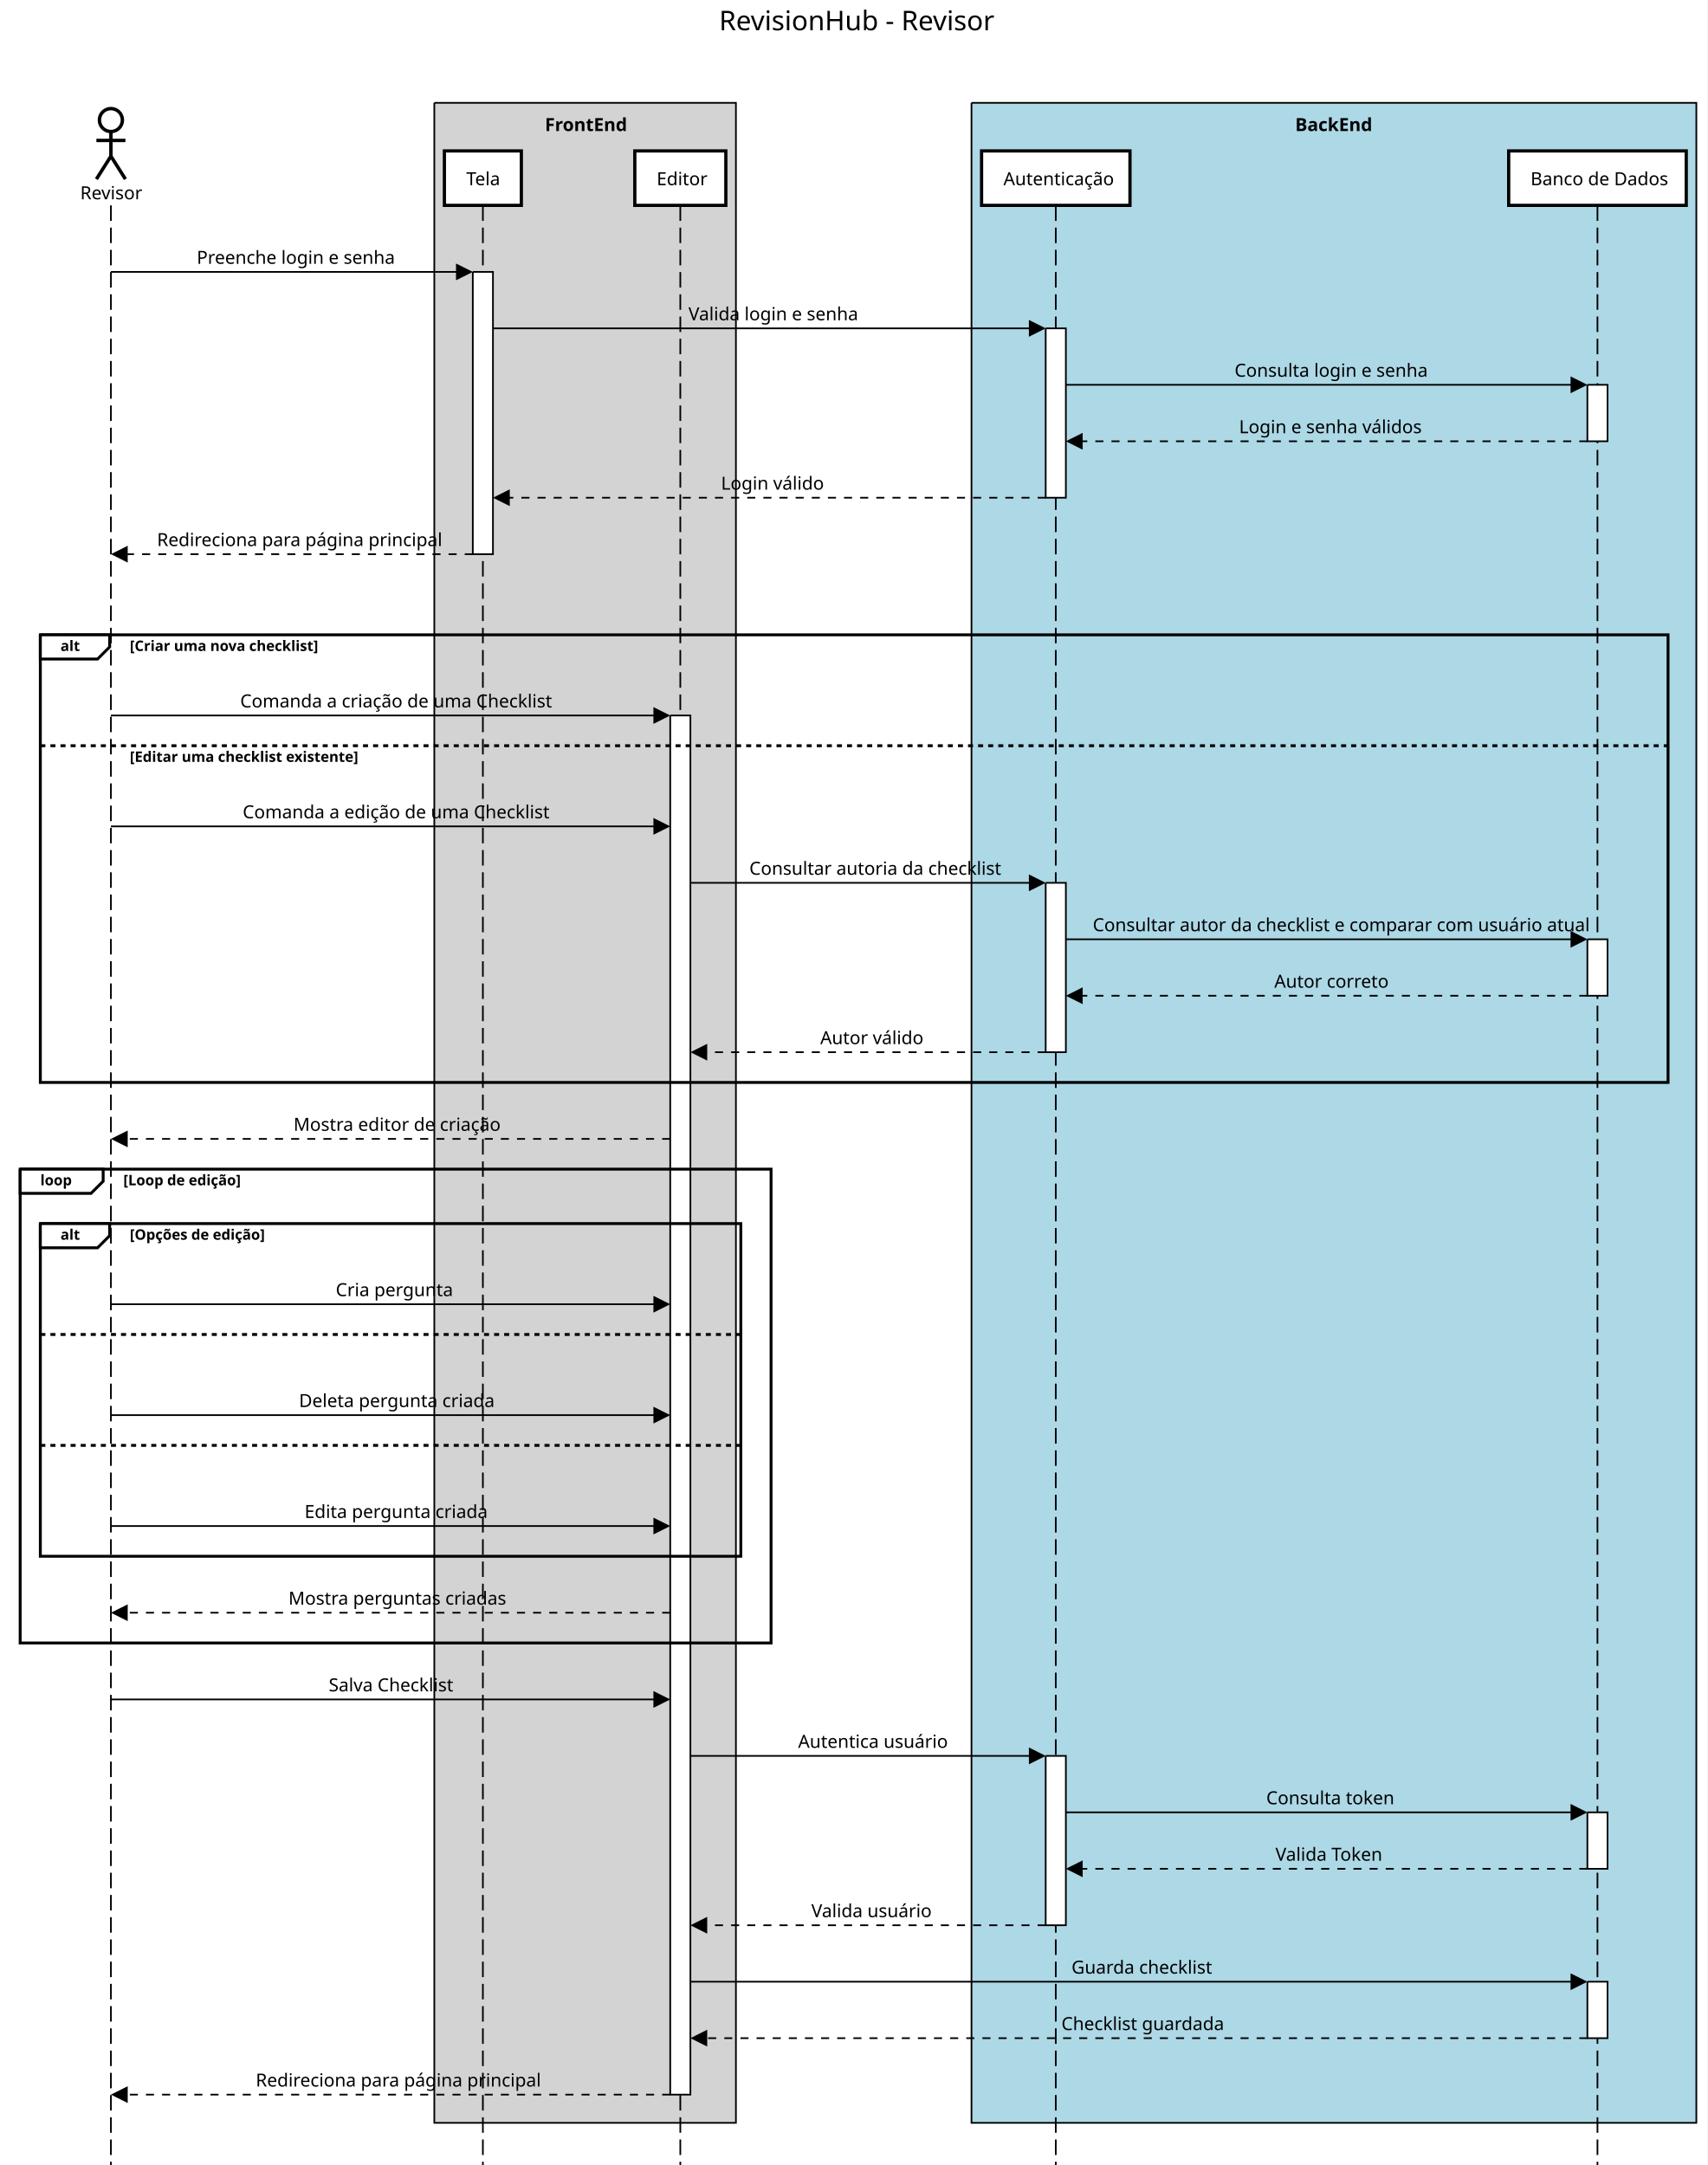
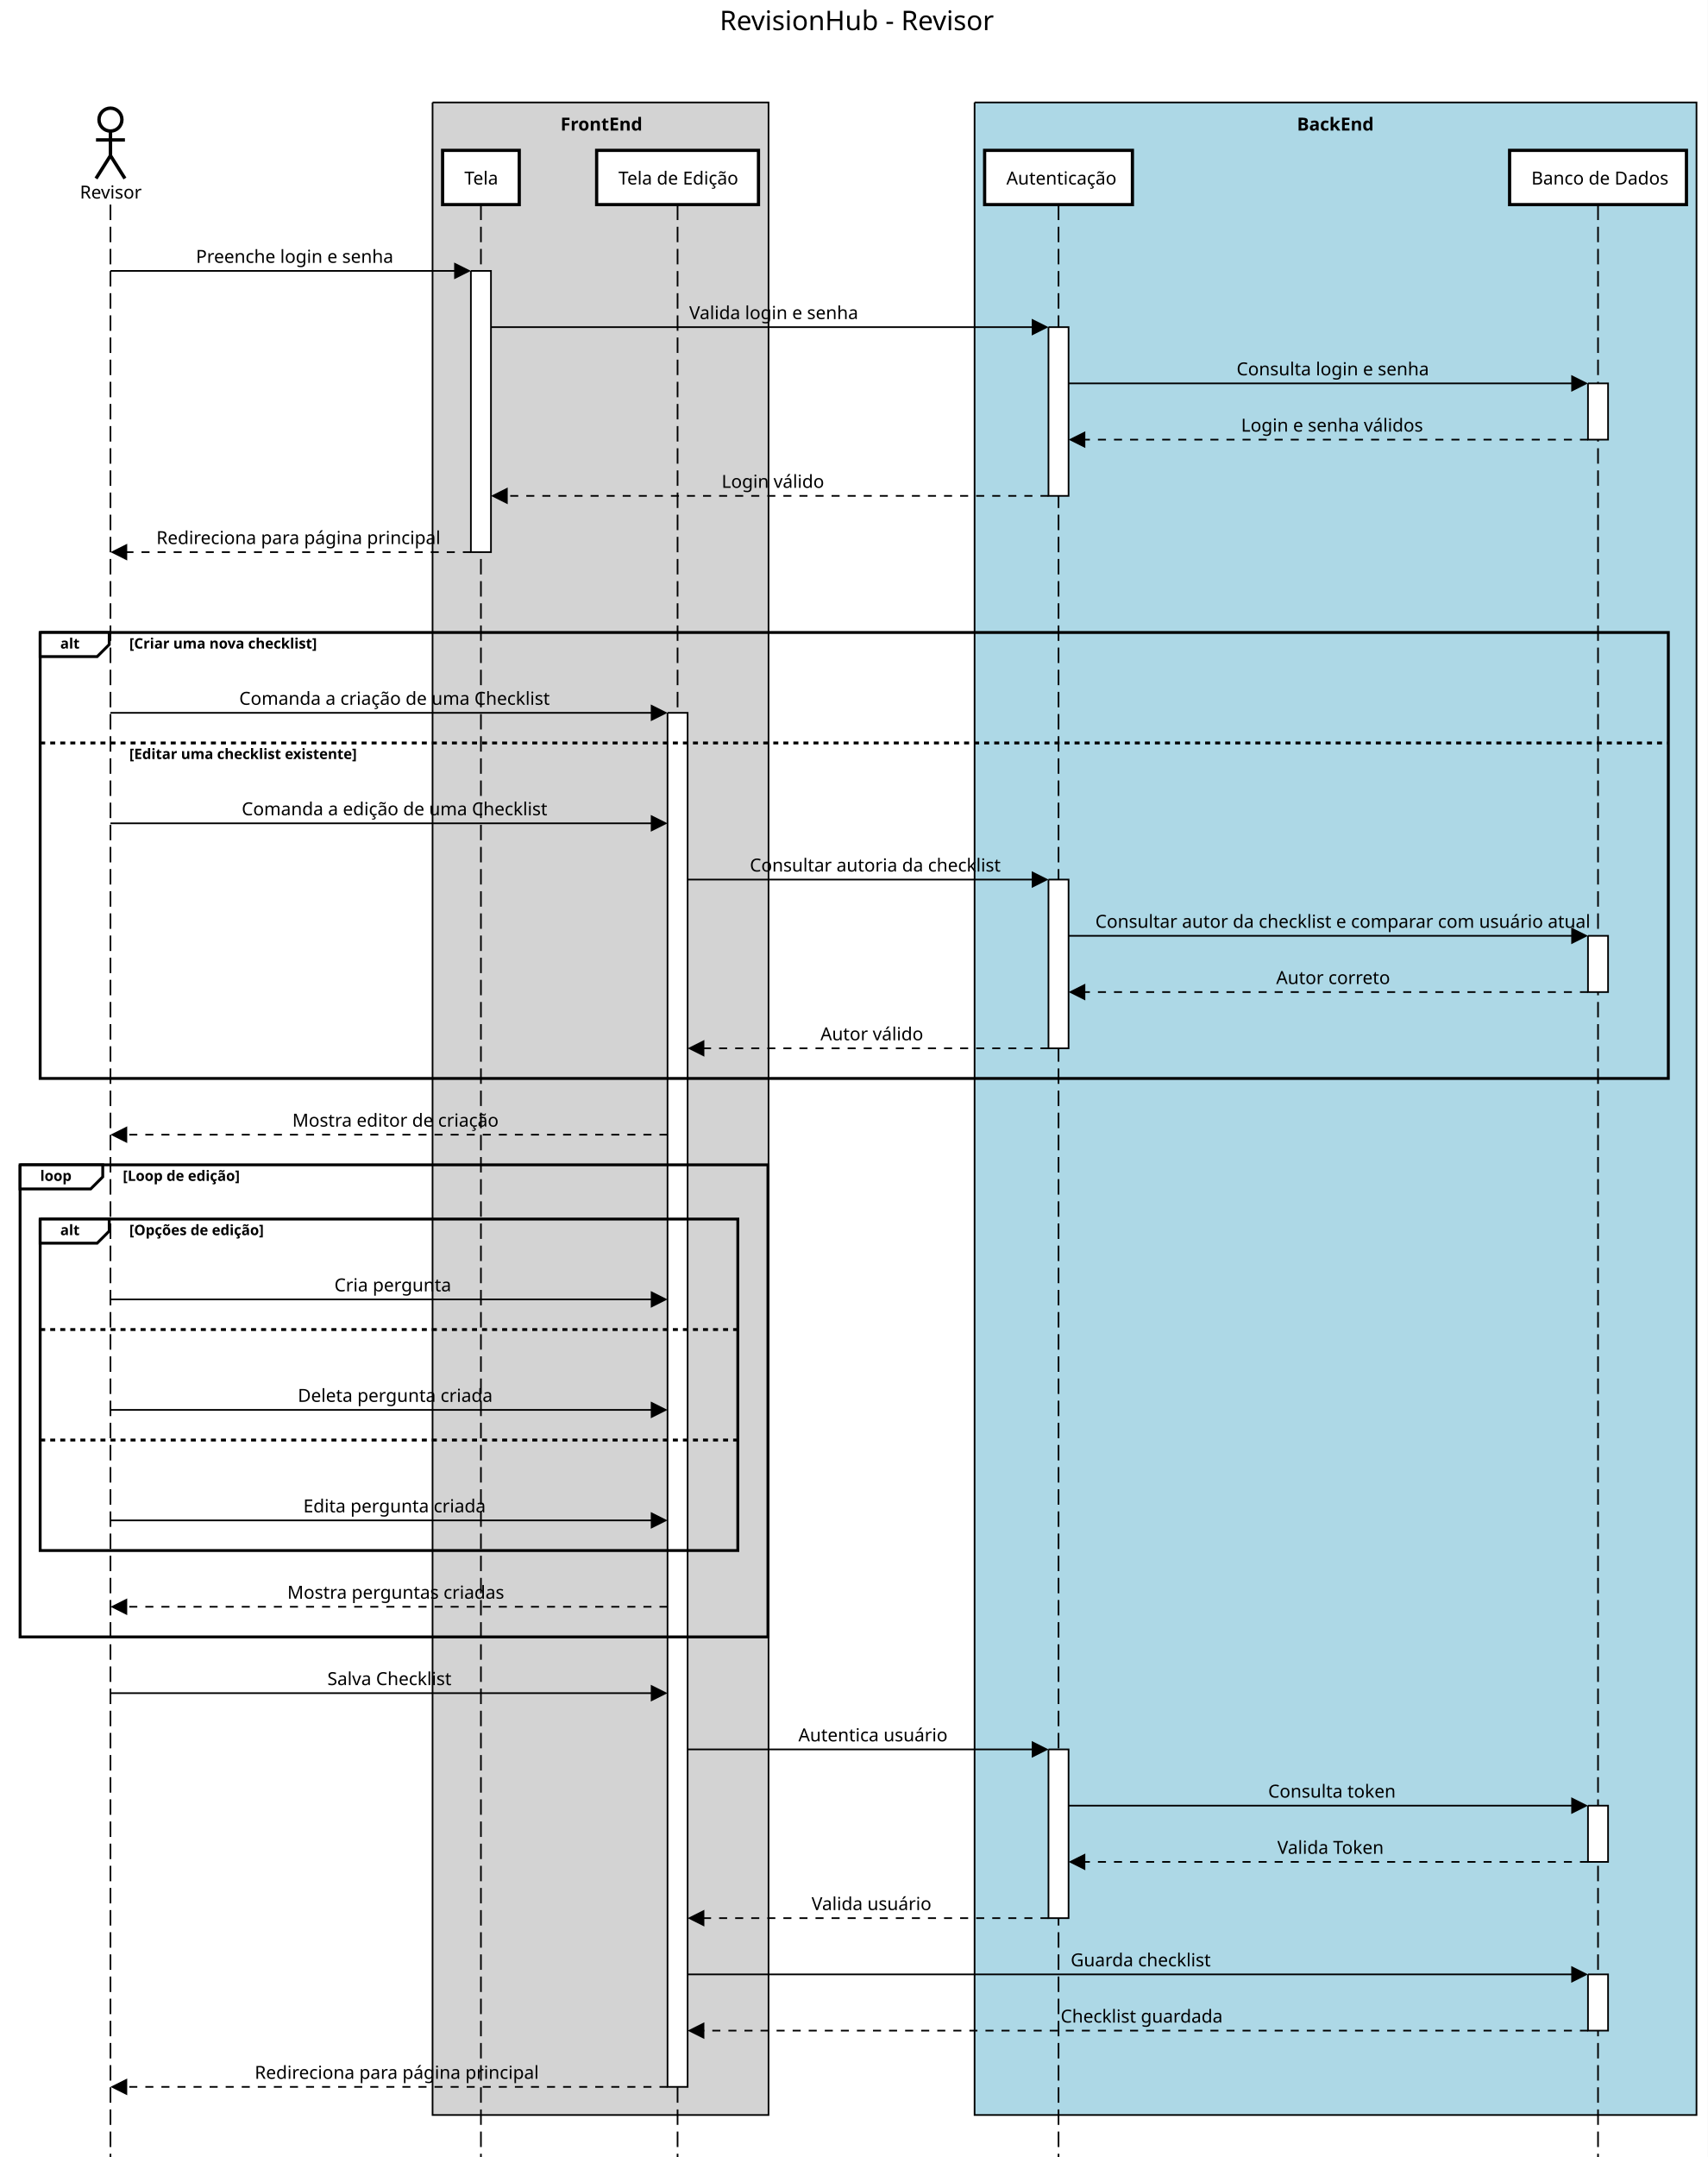
- <svg xmlns="http://www.w3.org/2000/svg" version="1.1" width="1383" height="1754">
+ <svg xmlns="http://www.w3.org/2000/svg" version="1.1" width="1389" height="1754">
  <defs />
  <g>
    <g />
    <g />
    <g />
    <g />
    <g />
    <g />
    <g />
    <g />
    <g />
    <g />
    <g />
    <g />
    <g />
    <g />
    <g />
    <g />
    <g />
    <g />
    <g />
    <g />
    <g />
    <g />
    <g />
    <g />
    <g />
    <g />
    <g />
    <g>
-       <rect fill="white" stroke="none" x="0" y="0" width="1383" height="1754" />
-     </g>
-     <g>
-       <text fill="black" stroke="none" font-family="sans-serif" font-size="16.5pt" font-style="normal" font-weight="normal" text-decoration="normal" x="582.505" y="24.503" text-anchor="start" dominant-baseline="alphabetic" xml:space="preserve">RevisionHub - Revisor</text>
-     </g>
-     <g>
-       <g>
-         <path fill="lightgrey" stroke="black" paint-order="fill stroke markers" d=" M 351.815 83.31 L 596.126 83.31 L 596.126 1719.852 L 351.815 1719.852 L 351.815 83.31" stroke-miterlimit="10" stroke-width="1.361" stroke-dasharray="" />
-       </g>
-       <g>
-         <text fill="black" stroke="none" font-family="sans-serif" font-size="11pt" font-style="normal" font-weight="bold" text-decoration="normal" x="441.401" y="106.179" text-anchor="start" dominant-baseline="alphabetic" xml:space="preserve">FrontEnd</text>
-       </g>
-       <g>
-         <path fill="lightblue" stroke="black" paint-order="fill stroke markers" d=" M 786.952 83.31 L 1374.106 83.31 L 1374.106 1719.852 L 786.952 1719.852 L 786.952 83.31" stroke-miterlimit="10" stroke-width="1.361" stroke-dasharray="" />
-       </g>
-       <g>
-         <text fill="black" stroke="none" font-family="sans-serif" font-size="11pt" font-style="normal" font-weight="bold" text-decoration="normal" x="1049.162" y="106.179" text-anchor="start" dominant-baseline="alphabetic" xml:space="preserve">BackEnd</text>
+       <rect fill="white" stroke="none" x="0" y="0" width="1389" height="1754" />
+     </g>
+     <g>
+       <text fill="black" stroke="none" font-family="sans-serif" font-size="16.5pt" font-style="normal" font-weight="normal" text-decoration="normal" x="585.357" y="24.503" text-anchor="start" dominant-baseline="alphabetic" xml:space="preserve">RevisionHub - Revisor</text>
+     </g>
+     <g>
+       <g>
+         <path fill="lightgrey" stroke="black" paint-order="fill stroke markers" d=" M 351.815 83.31 L 625.063 83.31 L 625.063 1719.852 L 351.815 1719.852 L 351.815 83.31" stroke-miterlimit="10" stroke-width="1.361" stroke-dasharray="" />
+       </g>
+       <g>
+         <text fill="black" stroke="none" font-family="sans-serif" font-size="11pt" font-style="normal" font-weight="bold" text-decoration="normal" x="455.869" y="106.179" text-anchor="start" dominant-baseline="alphabetic" xml:space="preserve">FrontEnd</text>
+       </g>
+       <g>
+         <path fill="lightblue" stroke="black" paint-order="fill stroke markers" d=" M 792.657 83.31 L 1379.811 83.31 L 1379.811 1719.852 L 792.657 1719.852 L 792.657 83.31" stroke-miterlimit="10" stroke-width="1.361" stroke-dasharray="" />
+       </g>
+       <g>
+         <text fill="black" stroke="none" font-family="sans-serif" font-size="11pt" font-style="normal" font-weight="bold" text-decoration="normal" x="1054.867" y="106.179" text-anchor="start" dominant-baseline="alphabetic" xml:space="preserve">BackEnd</text>
      </g>
    </g>
    <g>
      <path fill="none" stroke="black" paint-order="fill stroke markers" d=" M 89.844 166.374 L 89.844 1754.156" stroke-miterlimit="10" stroke-width="1.361" stroke-dasharray="12.566,5.445" />
      <path fill="none" stroke="black" paint-order="fill stroke markers" d=" M 391.153 166.374 L 391.153 1754.156" stroke-miterlimit="10" stroke-width="1.361" stroke-dasharray="12.566,5.445" />
      <path fill="none" stroke="black" paint-order="fill stroke markers" d=" M 551.086 166.374 L 551.086 1754.156" stroke-miterlimit="10" stroke-width="1.361" stroke-dasharray="12.566,5.445" />
-       <path fill="none" stroke="black" paint-order="fill stroke markers" d=" M 855.223 166.374 L 855.223 1754.156" stroke-miterlimit="10" stroke-width="1.361" stroke-dasharray="12.566,5.445" />
-       <path fill="none" stroke="black" paint-order="fill stroke markers" d=" M 1294.016 166.374 L 1294.016 1754.156" stroke-miterlimit="10" stroke-width="1.361" stroke-dasharray="12.566,5.445" />
+       <path fill="none" stroke="black" paint-order="fill stroke markers" d=" M 860.928 166.374 L 860.928 1754.156" stroke-miterlimit="10" stroke-width="1.361" stroke-dasharray="12.566,5.445" />
+       <path fill="none" stroke="black" paint-order="fill stroke markers" d=" M 1299.722 166.374 L 1299.722 1754.156" stroke-miterlimit="10" stroke-width="1.361" stroke-dasharray="12.566,5.445" />
    </g>
    <g>
      <g>
        <path fill="white" stroke="black" paint-order="fill stroke markers" d=" M 99.155 97.276 A 9.311 9.311 0 1 1 99.155 97.267 M 89.844 106.587 L 89.844 126.516 M 78.082 113.775 L 101.605 113.775 M 89.844 126.516 L 78.082 145.138 M 89.844 126.516 L 101.605 145.138" stroke-miterlimit="10" stroke-width="2.777" stroke-dasharray="" />
      </g>
      <g>
        <g />
        <text fill="black" stroke="none" font-family="sans-serif" font-size="11pt" font-style="normal" font-weight="normal" text-decoration="normal" x="64.998" y="161.473" text-anchor="start" dominant-baseline="alphabetic" xml:space="preserve">Revisor</text>
      </g>
      <path fill="none" stroke="none" />
      <g>
        <path fill="white" stroke="black" paint-order="fill stroke markers" d=" M 359.983 122.269 L 422.323 122.269 L 422.323 166.374 L 359.983 166.374 L 359.983 122.269 Z" stroke-miterlimit="10" stroke-width="2.614" stroke-dasharray="" />
      </g>
      <g>
        <g />
        <text fill="black" stroke="none" font-family="sans-serif" font-size="11pt" font-style="normal" font-weight="normal" text-decoration="normal" x="377.706" y="150.039" text-anchor="start" dominant-baseline="alphabetic" xml:space="preserve">Tela</text>
      </g>
      <path fill="none" stroke="none" />
      <g>
-         <path fill="white" stroke="black" paint-order="fill stroke markers" d=" M 514.215 122.269 L 587.958 122.269 L 587.958 166.374 L 514.215 166.374 L 514.215 122.269 Z" stroke-miterlimit="10" stroke-width="2.614" stroke-dasharray="" />
-       </g>
-       <g>
-         <g />
-         <text fill="black" stroke="none" font-family="sans-serif" font-size="11pt" font-style="normal" font-weight="normal" text-decoration="normal" x="531.938" y="150.039" text-anchor="start" dominant-baseline="alphabetic" xml:space="preserve">Editor</text>
+         <path fill="white" stroke="black" paint-order="fill stroke markers" d=" M 485.278 122.269 L 616.895 122.269 L 616.895 166.374 L 485.278 166.374 L 485.278 122.269 Z" stroke-miterlimit="10" stroke-width="2.614" stroke-dasharray="" />
+       </g>
+       <g>
+         <g />
+         <text fill="black" stroke="none" font-family="sans-serif" font-size="11pt" font-style="normal" font-weight="normal" text-decoration="normal" x="503.001" y="150.039" text-anchor="start" dominant-baseline="alphabetic" xml:space="preserve">Tela de Edição</text>
      </g>
      <path fill="none" stroke="none" />
      <g>
-         <path fill="white" stroke="black" paint-order="fill stroke markers" d=" M 795.119 122.269 L 915.327 122.269 L 915.327 166.374 L 795.119 166.374 L 795.119 122.269 Z" stroke-miterlimit="10" stroke-width="2.614" stroke-dasharray="" />
-       </g>
-       <g>
-         <g />
-         <text fill="black" stroke="none" font-family="sans-serif" font-size="11pt" font-style="normal" font-weight="normal" text-decoration="normal" x="812.843" y="150.039" text-anchor="start" dominant-baseline="alphabetic" xml:space="preserve">Autenticação</text>
+         <path fill="white" stroke="black" paint-order="fill stroke markers" d=" M 800.825 122.269 L 921.032 122.269 L 921.032 166.374 L 800.825 166.374 L 800.825 122.269 Z" stroke-miterlimit="10" stroke-width="2.614" stroke-dasharray="" />
+       </g>
+       <g>
+         <g />
+         <text fill="black" stroke="none" font-family="sans-serif" font-size="11pt" font-style="normal" font-weight="normal" text-decoration="normal" x="818.548" y="150.039" text-anchor="start" dominant-baseline="alphabetic" xml:space="preserve">Autenticação</text>
      </g>
      <path fill="none" stroke="none" />
      <g>
-         <path fill="white" stroke="black" paint-order="fill stroke markers" d=" M 1222.095 122.269 L 1365.938 122.269 L 1365.938 166.374 L 1222.095 166.374 L 1222.095 122.269 Z" stroke-miterlimit="10" stroke-width="2.614" stroke-dasharray="" />
-       </g>
-       <g>
-         <g />
-         <text fill="black" stroke="none" font-family="sans-serif" font-size="11pt" font-style="normal" font-weight="normal" text-decoration="normal" x="1239.818" y="150.039" text-anchor="start" dominant-baseline="alphabetic" xml:space="preserve">Banco de Dados</text>
+         <path fill="white" stroke="black" paint-order="fill stroke markers" d=" M 1227.8 122.269 L 1371.644 122.269 L 1371.644 166.374 L 1227.8 166.374 L 1227.8 122.269 Z" stroke-miterlimit="10" stroke-width="2.614" stroke-dasharray="" />
+       </g>
+       <g>
+         <g />
+         <text fill="black" stroke="none" font-family="sans-serif" font-size="11pt" font-style="normal" font-weight="normal" text-decoration="normal" x="1245.523" y="150.039" text-anchor="start" dominant-baseline="alphabetic" xml:space="preserve">Banco de Dados</text>
      </g>
    </g>
    <g>
      <path fill="white" stroke="black" paint-order="fill stroke markers" d=" M 382.985 220.28 L 399.32 220.28 L 399.32 448.973 L 382.985 448.973 L 382.985 220.28" stroke-miterlimit="10" stroke-width="1.361" stroke-dasharray="" />
-       <path fill="white" stroke="black" paint-order="fill stroke markers" d=" M 847.056 266.019 L 863.391 266.019 L 863.391 403.234 L 847.056 403.234 L 847.056 266.019" stroke-miterlimit="10" stroke-width="1.361" stroke-dasharray="" />
-       <path fill="white" stroke="black" paint-order="fill stroke markers" d=" M 1285.849 311.757 L 1302.184 311.757 L 1302.184 357.496 L 1285.849 357.496 L 1285.849 311.757" stroke-miterlimit="10" stroke-width="1.361" stroke-dasharray="" />
+       <path fill="white" stroke="black" paint-order="fill stroke markers" d=" M 852.761 266.019 L 869.096 266.019 L 869.096 403.234 L 852.761 403.234 L 852.761 266.019" stroke-miterlimit="10" stroke-width="1.361" stroke-dasharray="" />
+       <path fill="white" stroke="black" paint-order="fill stroke markers" d=" M 1291.554 311.757 L 1307.889 311.757 L 1307.889 357.496 L 1291.554 357.496 L 1291.554 311.757" stroke-miterlimit="10" stroke-width="1.361" stroke-dasharray="" />
      <path fill="white" stroke="black" paint-order="fill stroke markers" d=" M 542.919 579.655 L 559.254 579.655 L 559.254 1696.983 L 542.919 1696.983 L 542.919 579.655" stroke-miterlimit="10" stroke-width="1.361" stroke-dasharray="" />
-       <path fill="white" stroke="black" paint-order="fill stroke markers" d=" M 847.056 715.237 L 863.391 715.237 L 863.391 852.453 L 847.056 852.453 L 847.056 715.237" stroke-miterlimit="10" stroke-width="1.361" stroke-dasharray="" />
-       <path fill="white" stroke="black" paint-order="fill stroke markers" d=" M 1285.849 760.975 L 1302.184 760.975 L 1302.184 806.714 L 1285.849 806.714 L 1285.849 760.975" stroke-miterlimit="10" stroke-width="1.361" stroke-dasharray="" />
-       <path fill="white" stroke="black" paint-order="fill stroke markers" d=" M 847.056 1422.551 L 863.391 1422.551 L 863.391 1559.767 L 847.056 1559.767 L 847.056 1422.551" stroke-miterlimit="10" stroke-width="1.361" stroke-dasharray="" />
-       <path fill="white" stroke="black" paint-order="fill stroke markers" d=" M 1285.849 1468.29 L 1302.184 1468.29 L 1302.184 1514.028 L 1285.849 1514.028 L 1285.849 1468.29" stroke-miterlimit="10" stroke-width="1.361" stroke-dasharray="" />
-       <path fill="white" stroke="black" paint-order="fill stroke markers" d=" M 1285.849 1605.505 L 1302.184 1605.505 L 1302.184 1651.244 L 1285.849 1651.244 L 1285.849 1605.505" stroke-miterlimit="10" stroke-width="1.361" stroke-dasharray="" />
+       <path fill="white" stroke="black" paint-order="fill stroke markers" d=" M 852.761 715.237 L 869.096 715.237 L 869.096 852.453 L 852.761 852.453 L 852.761 715.237" stroke-miterlimit="10" stroke-width="1.361" stroke-dasharray="" />
+       <path fill="white" stroke="black" paint-order="fill stroke markers" d=" M 1291.554 760.975 L 1307.889 760.975 L 1307.889 806.714 L 1291.554 806.714 L 1291.554 760.975" stroke-miterlimit="10" stroke-width="1.361" stroke-dasharray="" />
+       <path fill="white" stroke="black" paint-order="fill stroke markers" d=" M 852.761 1422.551 L 869.096 1422.551 L 869.096 1559.767 L 852.761 1559.767 L 852.761 1422.551" stroke-miterlimit="10" stroke-width="1.361" stroke-dasharray="" />
+       <path fill="white" stroke="black" paint-order="fill stroke markers" d=" M 1291.554 1468.29 L 1307.889 1468.29 L 1307.889 1514.028 L 1291.554 1514.028 L 1291.554 1468.29" stroke-miterlimit="10" stroke-width="1.361" stroke-dasharray="" />
+       <path fill="white" stroke="black" paint-order="fill stroke markers" d=" M 1291.554 1605.505 L 1307.889 1605.505 L 1307.889 1651.244 L 1291.554 1651.244 L 1291.554 1605.505" stroke-miterlimit="10" stroke-width="1.361" stroke-dasharray="" />
      <g>
        <text fill="black" stroke="none" font-family="sans-serif" font-size="11pt" font-style="normal" font-weight="normal" text-decoration="normal" x="159.392" y="213.746" text-anchor="start" dominant-baseline="alphabetic" xml:space="preserve">Preenche login e senha</text>
      </g>
      <g>
        <path fill="none" stroke="black" paint-order="fill stroke markers" d=" M 89.844 220.28 L 380.263 220.28" stroke-miterlimit="10" stroke-width="1.361" stroke-dasharray="" />
        <g transform="translate(382.9853,220.2802) translate(-382.9853,-220.2802)">
          <path fill="black" stroke="none" paint-order="stroke fill markers" d=" M 369.373 213.474 L 382.985 220.28 L 369.373 227.087 Z" />
        </g>
      </g>
      <g>
-         <text fill="black" stroke="none" font-family="sans-serif" font-size="11pt" font-style="normal" font-weight="normal" text-decoration="normal" x="557.712" y="259.485" text-anchor="start" dominant-baseline="alphabetic" xml:space="preserve">Valida login e senha</text>
-       </g>
-       <g>
-         <path fill="none" stroke="black" paint-order="fill stroke markers" d=" M 399.32 266.019 L 844.333 266.019" stroke-miterlimit="10" stroke-width="1.361" stroke-dasharray="" />
-         <g transform="translate(847.0557,266.0188) translate(-847.0557,-266.0188)">
-           <path fill="black" stroke="none" paint-order="stroke fill markers" d=" M 833.443 259.212 L 847.056 266.019 L 833.443 272.825 Z" />
-         </g>
-       </g>
-       <g>
-         <text fill="black" stroke="none" font-family="sans-serif" font-size="11pt" font-style="normal" font-weight="normal" text-decoration="normal" x="1000.046" y="305.223" text-anchor="start" dominant-baseline="alphabetic" xml:space="preserve">Consulta login e senha</text>
-       </g>
-       <g>
-         <path fill="none" stroke="black" paint-order="fill stroke markers" d=" M 863.391 311.757 L 1283.126 311.757" stroke-miterlimit="10" stroke-width="1.361" stroke-dasharray="" />
-         <g transform="translate(1285.849,311.7574) translate(-1285.849,-311.7574)">
-           <path fill="black" stroke="none" paint-order="stroke fill markers" d=" M 1272.236 304.951 L 1285.849 311.757 L 1272.236 318.564 Z" />
-         </g>
-       </g>
-       <g>
-         <text fill="black" stroke="none" font-family="sans-serif" font-size="11pt" font-style="normal" font-weight="normal" text-decoration="normal" x="1003.711" y="350.962" text-anchor="start" dominant-baseline="alphabetic" xml:space="preserve">Login e senha válidos</text>
-       </g>
-       <g>
-         <path fill="none" stroke="black" paint-order="fill stroke markers" d=" M 1285.849 357.496 L 866.113 357.496" stroke-miterlimit="10" stroke-width="1.361" stroke-dasharray="6.534" />
-         <g transform="translate(863.3909,357.4959) translate(-863.3909,-357.4959)">
-           <path fill="black" stroke="none" paint-order="stroke fill markers" d=" M 877.004 350.69 L 863.391 357.496 L 877.004 364.302 Z" />
-         </g>
-       </g>
-       <g>
-         <text fill="black" stroke="none" font-family="sans-serif" font-size="11pt" font-style="normal" font-weight="normal" text-decoration="normal" x="584.065" y="396.7" text-anchor="start" dominant-baseline="alphabetic" xml:space="preserve">Login válido</text>
-       </g>
-       <g>
-         <path fill="none" stroke="black" paint-order="fill stroke markers" d=" M 847.056 403.234 L 402.043 403.234" stroke-miterlimit="10" stroke-width="1.361" stroke-dasharray="6.534" />
+         <text fill="black" stroke="none" font-family="sans-serif" font-size="11pt" font-style="normal" font-weight="normal" text-decoration="normal" x="560.565" y="259.485" text-anchor="start" dominant-baseline="alphabetic" xml:space="preserve">Valida login e senha</text>
+       </g>
+       <g>
+         <path fill="none" stroke="black" paint-order="fill stroke markers" d=" M 399.32 266.019 L 850.038 266.019" stroke-miterlimit="10" stroke-width="1.361" stroke-dasharray="" />
+         <g transform="translate(852.7607,266.0188) translate(-852.7607,-266.0188)">
+           <path fill="black" stroke="none" paint-order="stroke fill markers" d=" M 839.148 259.212 L 852.761 266.019 L 839.148 272.825 Z" />
+         </g>
+       </g>
+       <g>
+         <text fill="black" stroke="none" font-family="sans-serif" font-size="11pt" font-style="normal" font-weight="normal" text-decoration="normal" x="1005.751" y="305.223" text-anchor="start" dominant-baseline="alphabetic" xml:space="preserve">Consulta login e senha</text>
+       </g>
+       <g>
+         <path fill="none" stroke="black" paint-order="fill stroke markers" d=" M 869.096 311.757 L 1288.831 311.757" stroke-miterlimit="10" stroke-width="1.361" stroke-dasharray="" />
+         <g transform="translate(1291.554,311.7574) translate(-1291.554,-311.7574)">
+           <path fill="black" stroke="none" paint-order="stroke fill markers" d=" M 1277.941 304.951 L 1291.554 311.757 L 1277.941 318.564 Z" />
+         </g>
+       </g>
+       <g>
+         <text fill="black" stroke="none" font-family="sans-serif" font-size="11pt" font-style="normal" font-weight="normal" text-decoration="normal" x="1009.416" y="350.962" text-anchor="start" dominant-baseline="alphabetic" xml:space="preserve">Login e senha válidos</text>
+       </g>
+       <g>
+         <path fill="none" stroke="black" paint-order="fill stroke markers" d=" M 1291.554 357.496 L 871.818 357.496" stroke-miterlimit="10" stroke-width="1.361" stroke-dasharray="6.534" />
+         <g transform="translate(869.0959,357.4959) translate(-869.0959,-357.4959)">
+           <path fill="black" stroke="none" paint-order="stroke fill markers" d=" M 882.709 350.69 L 869.096 357.496 L 882.709 364.302 Z" />
+         </g>
+       </g>
+       <g>
+         <text fill="black" stroke="none" font-family="sans-serif" font-size="11pt" font-style="normal" font-weight="normal" text-decoration="normal" x="586.918" y="396.7" text-anchor="start" dominant-baseline="alphabetic" xml:space="preserve">Login válido</text>
+       </g>
+       <g>
+         <path fill="none" stroke="black" paint-order="fill stroke markers" d=" M 852.761 403.234 L 402.043 403.234" stroke-miterlimit="10" stroke-width="1.361" stroke-dasharray="6.534" />
        <g transform="translate(399.3205,403.2345) translate(-399.3205,-403.2345)">
          <path fill="black" stroke="none" paint-order="stroke fill markers" d=" M 412.933 396.428 L 399.32 403.234 L 412.933 410.041 Z" />
        </g>
      </g>
      <g>
        <text fill="black" stroke="none" font-family="sans-serif" font-size="11pt" font-style="normal" font-weight="normal" text-decoration="normal" x="127.209" y="442.439" text-anchor="start" dominant-baseline="alphabetic" xml:space="preserve">Redireciona para página principal</text>
      </g>
      <g>
        <path fill="none" stroke="black" paint-order="fill stroke markers" d=" M 382.985 448.973 L 92.566 448.973" stroke-miterlimit="10" stroke-width="1.361" stroke-dasharray="6.534" />
        <g transform="translate(89.84362,448.9731) translate(-89.84362,-448.9731)">
          <path fill="black" stroke="none" paint-order="stroke fill markers" d=" M 103.456 442.167 L 89.844 448.973 L 103.456 455.779 Z" />
        </g>
      </g>
      <g>
        <text fill="black" stroke="none" font-family="sans-serif" font-size="11pt" font-style="normal" font-weight="normal" text-decoration="normal" x="194.563" y="573.121" text-anchor="start" dominant-baseline="alphabetic" xml:space="preserve">Comanda a criação de uma Checklist</text>
      </g>
      <g>
        <path fill="none" stroke="black" paint-order="fill stroke markers" d=" M 89.844 579.655 L 540.196 579.655" stroke-miterlimit="10" stroke-width="1.361" stroke-dasharray="" />
        <g transform="translate(542.9189,579.6547) translate(-542.9189,-579.6547)">
          <path fill="black" stroke="none" paint-order="stroke fill markers" d=" M 529.306 572.848 L 542.919 579.655 L 529.306 586.461 Z" />
        </g>
      </g>
      <g>
        <text fill="black" stroke="none" font-family="sans-serif" font-size="11pt" font-style="normal" font-weight="normal" text-decoration="normal" x="196.592" y="662.964" text-anchor="start" dominant-baseline="alphabetic" xml:space="preserve">Comanda a edição de uma Checklist</text>
      </g>
      <g>
        <path fill="none" stroke="black" paint-order="fill stroke markers" d=" M 89.844 669.498 L 540.196 669.498" stroke-miterlimit="10" stroke-width="1.361" stroke-dasharray="" />
        <g transform="translate(542.9189,669.4983) translate(-542.9189,-669.4983)">
          <path fill="black" stroke="none" paint-order="stroke fill markers" d=" M 529.306 662.692 L 542.919 669.498 L 529.306 676.305 Z" />
        </g>
      </g>
      <g>
-         <text fill="black" stroke="none" font-family="sans-serif" font-size="11pt" font-style="normal" font-weight="normal" text-decoration="normal" x="607.002" y="708.703" text-anchor="start" dominant-baseline="alphabetic" xml:space="preserve">Consultar autoria da checklist</text>
-       </g>
-       <g>
-         <path fill="none" stroke="black" paint-order="fill stroke markers" d=" M 559.254 715.237 L 844.333 715.237" stroke-miterlimit="10" stroke-width="1.361" stroke-dasharray="" />
-         <g transform="translate(847.0557,715.2369) translate(-847.0557,-715.2369)">
-           <path fill="black" stroke="none" paint-order="stroke fill markers" d=" M 833.443 708.431 L 847.056 715.237 L 833.443 722.043 Z" />
-         </g>
-       </g>
-       <g>
-         <text fill="black" stroke="none" font-family="sans-serif" font-size="11pt" font-style="normal" font-weight="normal" text-decoration="normal" x="885.171" y="754.441" text-anchor="start" dominant-baseline="alphabetic" xml:space="preserve">Consultar autor da checklist e comparar com usuário atual</text>
-       </g>
-       <g>
-         <path fill="none" stroke="black" paint-order="fill stroke markers" d=" M 863.391 760.975 L 1283.126 760.975" stroke-miterlimit="10" stroke-width="1.361" stroke-dasharray="" />
-         <g transform="translate(1285.849,760.9754) translate(-1285.849,-760.9754)">
-           <path fill="black" stroke="none" paint-order="stroke fill markers" d=" M 1272.236 754.169 L 1285.849 760.975 L 1272.236 767.782 Z" />
-         </g>
-       </g>
-       <g>
-         <text fill="black" stroke="none" font-family="sans-serif" font-size="11pt" font-style="normal" font-weight="normal" text-decoration="normal" x="1032.251" y="800.18" text-anchor="start" dominant-baseline="alphabetic" xml:space="preserve">Autor correto</text>
-       </g>
-       <g>
-         <path fill="none" stroke="black" paint-order="fill stroke markers" d=" M 1285.849 806.714 L 866.113 806.714" stroke-miterlimit="10" stroke-width="1.361" stroke-dasharray="6.534" />
-         <g transform="translate(863.3909,806.714) translate(-863.3909,-806.714)">
-           <path fill="black" stroke="none" paint-order="stroke fill markers" d=" M 877.004 799.908 L 863.391 806.714 L 877.004 813.52 Z" />
-         </g>
-       </g>
-       <g>
-         <text fill="black" stroke="none" font-family="sans-serif" font-size="11pt" font-style="normal" font-weight="normal" text-decoration="normal" x="664.447" y="845.919" text-anchor="start" dominant-baseline="alphabetic" xml:space="preserve">Autor válido</text>
-       </g>
-       <g>
-         <path fill="none" stroke="black" paint-order="fill stroke markers" d=" M 847.056 852.453 L 561.977 852.453" stroke-miterlimit="10" stroke-width="1.361" stroke-dasharray="6.534" />
+         <text fill="black" stroke="none" font-family="sans-serif" font-size="11pt" font-style="normal" font-weight="normal" text-decoration="normal" x="609.855" y="708.703" text-anchor="start" dominant-baseline="alphabetic" xml:space="preserve">Consultar autoria da checklist</text>
+       </g>
+       <g>
+         <path fill="none" stroke="black" paint-order="fill stroke markers" d=" M 559.254 715.237 L 850.038 715.237" stroke-miterlimit="10" stroke-width="1.361" stroke-dasharray="" />
+         <g transform="translate(852.7607,715.2369) translate(-852.7607,-715.2369)">
+           <path fill="black" stroke="none" paint-order="stroke fill markers" d=" M 839.148 708.431 L 852.761 715.237 L 839.148 722.043 Z" />
+         </g>
+       </g>
+       <g>
+         <text fill="black" stroke="none" font-family="sans-serif" font-size="11pt" font-style="normal" font-weight="normal" text-decoration="normal" x="890.876" y="754.441" text-anchor="start" dominant-baseline="alphabetic" xml:space="preserve">Consultar autor da checklist e comparar com usuário atual</text>
+       </g>
+       <g>
+         <path fill="none" stroke="black" paint-order="fill stroke markers" d=" M 869.096 760.975 L 1288.831 760.975" stroke-miterlimit="10" stroke-width="1.361" stroke-dasharray="" />
+         <g transform="translate(1291.554,760.9754) translate(-1291.554,-760.9754)">
+           <path fill="black" stroke="none" paint-order="stroke fill markers" d=" M 1277.941 754.169 L 1291.554 760.975 L 1277.941 767.782 Z" />
+         </g>
+       </g>
+       <g>
+         <text fill="black" stroke="none" font-family="sans-serif" font-size="11pt" font-style="normal" font-weight="normal" text-decoration="normal" x="1037.956" y="800.18" text-anchor="start" dominant-baseline="alphabetic" xml:space="preserve">Autor correto</text>
+       </g>
+       <g>
+         <path fill="none" stroke="black" paint-order="fill stroke markers" d=" M 1291.554 806.714 L 871.818 806.714" stroke-miterlimit="10" stroke-width="1.361" stroke-dasharray="6.534" />
+         <g transform="translate(869.0959,806.714) translate(-869.0959,-806.714)">
+           <path fill="black" stroke="none" paint-order="stroke fill markers" d=" M 882.709 799.908 L 869.096 806.714 L 882.709 813.52 Z" />
+         </g>
+       </g>
+       <g>
+         <text fill="black" stroke="none" font-family="sans-serif" font-size="11pt" font-style="normal" font-weight="normal" text-decoration="normal" x="667.299" y="845.919" text-anchor="start" dominant-baseline="alphabetic" xml:space="preserve">Autor válido</text>
+       </g>
+       <g>
+         <path fill="none" stroke="black" paint-order="fill stroke markers" d=" M 852.761 852.453 L 561.977 852.453" stroke-miterlimit="10" stroke-width="1.361" stroke-dasharray="6.534" />
        <g transform="translate(559.2541,852.4526) translate(-559.2541,-852.4526)">
          <path fill="black" stroke="none" paint-order="stroke fill markers" d=" M 572.867 845.646 L 559.254 852.453 L 572.867 859.259 Z" />
        </g>
      </g>
      <g>
        <text fill="black" stroke="none" font-family="sans-serif" font-size="11pt" font-style="normal" font-weight="normal" text-decoration="normal" x="237.752" y="916.16" text-anchor="start" dominant-baseline="alphabetic" xml:space="preserve">Mostra editor de criação</text>
      </g>
      <g>
        <path fill="none" stroke="black" paint-order="fill stroke markers" d=" M 542.919 922.694 L 92.566 922.694" stroke-miterlimit="10" stroke-width="1.361" stroke-dasharray="6.534" />
        <g transform="translate(89.84362,922.694) translate(-89.84362,-922.694)">
          <path fill="black" stroke="none" paint-order="stroke fill markers" d=" M 103.456 915.888 L 89.844 922.694 L 103.456 929.5 Z" />
        </g>
      </g>
      <g>
        <text fill="black" stroke="none" font-family="sans-serif" font-size="11pt" font-style="normal" font-weight="normal" text-decoration="normal" x="271.968" y="1050.109" text-anchor="start" dominant-baseline="alphabetic" xml:space="preserve">Cria pergunta</text>
      </g>
      <g>
        <path fill="none" stroke="black" paint-order="fill stroke markers" d=" M 89.844 1056.643 L 540.196 1056.643" stroke-miterlimit="10" stroke-width="1.361" stroke-dasharray="" />
        <g transform="translate(542.9189,1056.643) translate(-542.9189,-1056.643)">
          <path fill="black" stroke="none" paint-order="stroke fill markers" d=" M 529.306 1049.836 L 542.919 1056.643 L 529.306 1063.449 Z" />
        </g>
      </g>
      <g>
        <text fill="black" stroke="none" font-family="sans-serif" font-size="11pt" font-style="normal" font-weight="normal" text-decoration="normal" x="242.219" y="1139.952" text-anchor="start" dominant-baseline="alphabetic" xml:space="preserve">Deleta pergunta criada</text>
      </g>
      <g>
        <path fill="none" stroke="black" paint-order="fill stroke markers" d=" M 89.844 1146.486 L 540.196 1146.486" stroke-miterlimit="10" stroke-width="1.361" stroke-dasharray="" />
        <g transform="translate(542.9189,1146.486) translate(-542.9189,-1146.486)">
          <path fill="black" stroke="none" paint-order="stroke fill markers" d=" M 529.306 1139.68 L 542.919 1146.486 L 529.306 1153.293 Z" />
        </g>
      </g>
      <g>
        <text fill="black" stroke="none" font-family="sans-serif" font-size="11pt" font-style="normal" font-weight="normal" text-decoration="normal" x="246.7" y="1229.796" text-anchor="start" dominant-baseline="alphabetic" xml:space="preserve">Edita pergunta criada</text>
      </g>
      <g>
        <path fill="none" stroke="black" paint-order="fill stroke markers" d=" M 89.844 1236.33 L 540.196 1236.33" stroke-miterlimit="10" stroke-width="1.361" stroke-dasharray="" />
        <g transform="translate(542.9189,1236.33) translate(-542.9189,-1236.33)">
          <path fill="black" stroke="none" paint-order="stroke fill markers" d=" M 529.306 1229.524 L 542.919 1236.33 L 529.306 1243.136 Z" />
        </g>
      </g>
      <g>
        <text fill="black" stroke="none" font-family="sans-serif" font-size="11pt" font-style="normal" font-weight="normal" text-decoration="normal" x="233.676" y="1300.037" text-anchor="start" dominant-baseline="alphabetic" xml:space="preserve">Mostra perguntas criadas</text>
      </g>
      <g>
        <path fill="none" stroke="black" paint-order="fill stroke markers" d=" M 542.919 1306.571 L 92.566 1306.571" stroke-miterlimit="10" stroke-width="1.361" stroke-dasharray="6.534" />
        <g transform="translate(89.84362,1306.571) translate(-89.84362,-1306.571)">
          <path fill="black" stroke="none" paint-order="stroke fill markers" d=" M 103.456 1299.765 L 89.844 1306.571 L 103.456 1313.378 Z" />
        </g>
      </g>
      <g>
        <text fill="black" stroke="none" font-family="sans-serif" font-size="11pt" font-style="normal" font-weight="normal" text-decoration="normal" x="266.274" y="1370.279" text-anchor="start" dominant-baseline="alphabetic" xml:space="preserve">Salva Checklist</text>
      </g>
      <g>
        <path fill="none" stroke="black" paint-order="fill stroke markers" d=" M 89.844 1376.813 L 540.196 1376.813" stroke-miterlimit="10" stroke-width="1.361" stroke-dasharray="" />
        <g transform="translate(542.9189,1376.813) translate(-542.9189,-1376.813)">
          <path fill="black" stroke="none" paint-order="stroke fill markers" d=" M 529.306 1370.006 L 542.919 1376.813 L 529.306 1383.619 Z" />
        </g>
      </g>
      <g>
-         <text fill="black" stroke="none" font-family="sans-serif" font-size="11pt" font-style="normal" font-weight="normal" text-decoration="normal" x="646.516" y="1416.017" text-anchor="start" dominant-baseline="alphabetic" xml:space="preserve">Autentica usuário</text>
-       </g>
-       <g>
-         <path fill="none" stroke="black" paint-order="fill stroke markers" d=" M 559.254 1422.551 L 844.333 1422.551" stroke-miterlimit="10" stroke-width="1.361" stroke-dasharray="" />
-         <g transform="translate(847.0557,1422.551) translate(-847.0557,-1422.551)">
-           <path fill="black" stroke="none" paint-order="stroke fill markers" d=" M 833.443 1415.745 L 847.056 1422.551 L 833.443 1429.358 Z" />
-         </g>
-       </g>
-       <g>
-         <text fill="black" stroke="none" font-family="sans-serif" font-size="11pt" font-style="normal" font-weight="normal" text-decoration="normal" x="1025.722" y="1461.756" text-anchor="start" dominant-baseline="alphabetic" xml:space="preserve">Consulta token</text>
-       </g>
-       <g>
-         <path fill="none" stroke="black" paint-order="fill stroke markers" d=" M 863.391 1468.29 L 1283.126 1468.29" stroke-miterlimit="10" stroke-width="1.361" stroke-dasharray="" />
-         <g transform="translate(1285.849,1468.29) translate(-1285.849,-1468.29)">
-           <path fill="black" stroke="none" paint-order="stroke fill markers" d=" M 1272.236 1461.483 L 1285.849 1468.29 L 1272.236 1475.096 Z" />
-         </g>
-       </g>
-       <g>
-         <text fill="black" stroke="none" font-family="sans-serif" font-size="11pt" font-style="normal" font-weight="normal" text-decoration="normal" x="1033.192" y="1507.494" text-anchor="start" dominant-baseline="alphabetic" xml:space="preserve">Valida Token</text>
-       </g>
-       <g>
-         <path fill="none" stroke="black" paint-order="fill stroke markers" d=" M 1285.849 1514.028 L 866.113 1514.028" stroke-miterlimit="10" stroke-width="1.361" stroke-dasharray="6.534" />
-         <g transform="translate(863.3909,1514.028) translate(-863.3909,-1514.028)">
-           <path fill="black" stroke="none" paint-order="stroke fill markers" d=" M 877.004 1507.222 L 863.391 1514.028 L 877.004 1520.835 Z" />
-         </g>
-       </g>
-       <g>
-         <text fill="black" stroke="none" font-family="sans-serif" font-size="11pt" font-style="normal" font-weight="normal" text-decoration="normal" x="657.246" y="1553.233" text-anchor="start" dominant-baseline="alphabetic" xml:space="preserve">Valida usuário</text>
-       </g>
-       <g>
-         <path fill="none" stroke="black" paint-order="fill stroke markers" d=" M 847.056 1559.767 L 561.977 1559.767" stroke-miterlimit="10" stroke-width="1.361" stroke-dasharray="6.534" />
+         <text fill="black" stroke="none" font-family="sans-serif" font-size="11pt" font-style="normal" font-weight="normal" text-decoration="normal" x="649.368" y="1416.017" text-anchor="start" dominant-baseline="alphabetic" xml:space="preserve">Autentica usuário</text>
+       </g>
+       <g>
+         <path fill="none" stroke="black" paint-order="fill stroke markers" d=" M 559.254 1422.551 L 850.038 1422.551" stroke-miterlimit="10" stroke-width="1.361" stroke-dasharray="" />
+         <g transform="translate(852.7607,1422.551) translate(-852.7607,-1422.551)">
+           <path fill="black" stroke="none" paint-order="stroke fill markers" d=" M 839.148 1415.745 L 852.761 1422.551 L 839.148 1429.358 Z" />
+         </g>
+       </g>
+       <g>
+         <text fill="black" stroke="none" font-family="sans-serif" font-size="11pt" font-style="normal" font-weight="normal" text-decoration="normal" x="1031.427" y="1461.756" text-anchor="start" dominant-baseline="alphabetic" xml:space="preserve">Consulta token</text>
+       </g>
+       <g>
+         <path fill="none" stroke="black" paint-order="fill stroke markers" d=" M 869.096 1468.29 L 1288.831 1468.29" stroke-miterlimit="10" stroke-width="1.361" stroke-dasharray="" />
+         <g transform="translate(1291.554,1468.29) translate(-1291.554,-1468.29)">
+           <path fill="black" stroke="none" paint-order="stroke fill markers" d=" M 1277.941 1461.483 L 1291.554 1468.29 L 1277.941 1475.096 Z" />
+         </g>
+       </g>
+       <g>
+         <text fill="black" stroke="none" font-family="sans-serif" font-size="11pt" font-style="normal" font-weight="normal" text-decoration="normal" x="1038.897" y="1507.494" text-anchor="start" dominant-baseline="alphabetic" xml:space="preserve">Valida Token</text>
+       </g>
+       <g>
+         <path fill="none" stroke="black" paint-order="fill stroke markers" d=" M 1291.554 1514.028 L 871.818 1514.028" stroke-miterlimit="10" stroke-width="1.361" stroke-dasharray="6.534" />
+         <g transform="translate(869.0959,1514.028) translate(-869.0959,-1514.028)">
+           <path fill="black" stroke="none" paint-order="stroke fill markers" d=" M 882.709 1507.222 L 869.096 1514.028 L 882.709 1520.835 Z" />
+         </g>
+       </g>
+       <g>
+         <text fill="black" stroke="none" font-family="sans-serif" font-size="11pt" font-style="normal" font-weight="normal" text-decoration="normal" x="660.098" y="1553.233" text-anchor="start" dominant-baseline="alphabetic" xml:space="preserve">Valida usuário</text>
+       </g>
+       <g>
+         <path fill="none" stroke="black" paint-order="fill stroke markers" d=" M 852.761 1559.767 L 561.977 1559.767" stroke-miterlimit="10" stroke-width="1.361" stroke-dasharray="6.534" />
        <g transform="translate(559.2541,1559.767) translate(-559.2541,-1559.767)">
          <path fill="black" stroke="none" paint-order="stroke fill markers" d=" M 572.867 1552.961 L 559.254 1559.767 L 572.867 1566.573 Z" />
        </g>
      </g>
      <g>
-         <text fill="black" stroke="none" font-family="sans-serif" font-size="11pt" font-style="normal" font-weight="normal" text-decoration="normal" x="867.96" y="1598.971" text-anchor="start" dominant-baseline="alphabetic" xml:space="preserve">Guarda checklist</text>
-       </g>
-       <g>
-         <path fill="none" stroke="black" paint-order="fill stroke markers" d=" M 559.254 1605.505 L 1283.126 1605.505" stroke-miterlimit="10" stroke-width="1.361" stroke-dasharray="" />
-         <g transform="translate(1285.849,1605.505) translate(-1285.849,-1605.505)">
-           <path fill="black" stroke="none" paint-order="stroke fill markers" d=" M 1272.236 1598.699 L 1285.849 1605.505 L 1272.236 1612.312 Z" />
-         </g>
-       </g>
-       <g>
-         <text fill="black" stroke="none" font-family="sans-serif" font-size="11pt" font-style="normal" font-weight="normal" text-decoration="normal" x="859.803" y="1644.71" text-anchor="start" dominant-baseline="alphabetic" xml:space="preserve">Checklist guardada</text>
-       </g>
-       <g>
-         <path fill="none" stroke="black" paint-order="fill stroke markers" d=" M 1285.849 1651.244 L 561.977 1651.244" stroke-miterlimit="10" stroke-width="1.361" stroke-dasharray="6.534" />
+         <text fill="black" stroke="none" font-family="sans-serif" font-size="11pt" font-style="normal" font-weight="normal" text-decoration="normal" x="870.812" y="1598.971" text-anchor="start" dominant-baseline="alphabetic" xml:space="preserve">Guarda checklist</text>
+       </g>
+       <g>
+         <path fill="none" stroke="black" paint-order="fill stroke markers" d=" M 559.254 1605.505 L 1288.831 1605.505" stroke-miterlimit="10" stroke-width="1.361" stroke-dasharray="" />
+         <g transform="translate(1291.554,1605.505) translate(-1291.554,-1605.505)">
+           <path fill="black" stroke="none" paint-order="stroke fill markers" d=" M 1277.941 1598.699 L 1291.554 1605.505 L 1277.941 1612.312 Z" />
+         </g>
+       </g>
+       <g>
+         <text fill="black" stroke="none" font-family="sans-serif" font-size="11pt" font-style="normal" font-weight="normal" text-decoration="normal" x="862.655" y="1644.71" text-anchor="start" dominant-baseline="alphabetic" xml:space="preserve">Checklist guardada</text>
+       </g>
+       <g>
+         <path fill="none" stroke="black" paint-order="fill stroke markers" d=" M 1291.554 1651.244 L 561.977 1651.244" stroke-miterlimit="10" stroke-width="1.361" stroke-dasharray="6.534" />
        <g transform="translate(559.2541,1651.244) translate(-559.2541,-1651.244)">
          <path fill="black" stroke="none" paint-order="stroke fill markers" d=" M 572.867 1644.438 L 559.254 1651.244 L 572.867 1658.05 Z" />
        </g>
      </g>
      <g>
        <text fill="black" stroke="none" font-family="sans-serif" font-size="11pt" font-style="normal" font-weight="normal" text-decoration="normal" x="207.176" y="1690.449" text-anchor="start" dominant-baseline="alphabetic" xml:space="preserve">Redireciona para página principal</text>
      </g>
      <g>
        <path fill="none" stroke="black" paint-order="fill stroke markers" d=" M 542.919 1696.983 L 92.566 1696.983" stroke-miterlimit="10" stroke-width="1.361" stroke-dasharray="6.534" />
        <g transform="translate(89.84362,1696.983) translate(-89.84362,-1696.983)">
          <path fill="black" stroke="none" paint-order="stroke fill markers" d=" M 103.456 1690.176 L 89.844 1696.983 L 103.456 1703.789 Z" />
        </g>
      </g>
      <g>
        <g />
-         <path fill="none" stroke="black" paint-order="fill stroke markers" d=" M 32.67 514.314 L 1351.19 514.314 L 1351.19 876.955 L 32.67 876.955 L 32.67 514.314 Z" stroke-miterlimit="10" stroke-width="2.334" stroke-dasharray="" />
+         <path fill="none" stroke="black" paint-order="fill stroke markers" d=" M 32.67 514.314 L 1356.895 514.314 L 1356.895 876.955 L 32.67 876.955 L 32.67 514.314 Z" stroke-miterlimit="10" stroke-width="2.334" stroke-dasharray="" />
        <path fill="white" stroke="black" paint-order="fill stroke markers" d=" M 32.67 514.314 L 32.67 533.916 L 79.03 533.916 L 88.831 524.115 L 88.831 514.314 L 32.67 514.314" stroke-miterlimit="10" stroke-width="2.334" stroke-dasharray="" />
        <text fill="black" stroke="none" font-family="sans-serif" font-size="8.8pt" font-style="normal" font-weight="bold" text-decoration="normal" x="49.006" y="527.382" text-anchor="start" dominant-baseline="alphabetic" xml:space="preserve">alt</text>
        <text fill="black" stroke="none" font-family="sans-serif" font-size="8.8pt" font-style="normal" font-weight="bold" text-decoration="normal" x="105.166" y="527.382" text-anchor="start" dominant-baseline="alphabetic" xml:space="preserve">[Criar uma nova checklist]</text>
        <g>
-           <path fill="none" stroke="black" paint-order="fill stroke markers" d=" M 32.67 604.157 L 1351.19 604.157" stroke-miterlimit="10" stroke-width="2.334" stroke-dasharray="4.084" />
+           <path fill="none" stroke="black" paint-order="fill stroke markers" d=" M 32.67 604.157 L 1356.895 604.157" stroke-miterlimit="10" stroke-width="2.334" stroke-dasharray="4.084" />
        </g>
        <g />
        <text fill="black" stroke="none" font-family="sans-serif" font-size="8.8pt" font-style="normal" font-weight="bold" text-decoration="normal" x="105.166" y="617.226" text-anchor="start" dominant-baseline="alphabetic" xml:space="preserve">[Editar uma checklist existente]</text>
      </g>
      <g />
      <g>
        <g />
        <path fill="none" stroke="black" paint-order="fill stroke markers" d=" M 16.335 947.197 L 624.595 947.197 L 624.595 1331.074 L 16.335 1331.074 L 16.335 947.197 Z" stroke-miterlimit="10" stroke-width="2.334" stroke-dasharray="" />
        <path fill="white" stroke="black" paint-order="fill stroke markers" d=" M 16.335 947.197 L 16.335 966.799 L 73.76 966.799 L 83.561 956.998 L 83.561 947.197 L 16.335 947.197" stroke-miterlimit="10" stroke-width="2.334" stroke-dasharray="" />
        <text fill="black" stroke="none" font-family="sans-serif" font-size="8.8pt" font-style="normal" font-weight="bold" text-decoration="normal" x="32.67" y="960.265" text-anchor="start" dominant-baseline="alphabetic" xml:space="preserve">loop</text>
        <text fill="black" stroke="none" font-family="sans-serif" font-size="8.8pt" font-style="normal" font-weight="bold" text-decoration="normal" x="99.896" y="960.265" text-anchor="start" dominant-baseline="alphabetic" xml:space="preserve">[Loop de edição]</text>
      </g>
      <g>
        <g />
        <path fill="none" stroke="black" paint-order="fill stroke markers" d=" M 32.67 991.302 L 600.092 991.302 L 600.092 1260.833 L 32.67 1260.833 L 32.67 991.302 Z" stroke-miterlimit="10" stroke-width="2.334" stroke-dasharray="" />
        <path fill="white" stroke="black" paint-order="fill stroke markers" d=" M 32.67 991.302 L 32.67 1010.904 L 79.03 1010.904 L 88.831 1001.103 L 88.831 991.302 L 32.67 991.302" stroke-miterlimit="10" stroke-width="2.334" stroke-dasharray="" />
        <text fill="black" stroke="none" font-family="sans-serif" font-size="8.8pt" font-style="normal" font-weight="bold" text-decoration="normal" x="49.006" y="1004.37" text-anchor="start" dominant-baseline="alphabetic" xml:space="preserve">alt</text>
        <text fill="black" stroke="none" font-family="sans-serif" font-size="8.8pt" font-style="normal" font-weight="bold" text-decoration="normal" x="105.166" y="1004.37" text-anchor="start" dominant-baseline="alphabetic" xml:space="preserve">[Opções de edição]</text>
        <g>
          <path fill="none" stroke="black" paint-order="fill stroke markers" d=" M 32.67 1081.145 L 600.092 1081.145" stroke-miterlimit="10" stroke-width="2.334" stroke-dasharray="4.084" />
        </g>
        <g>
          <path fill="none" stroke="black" paint-order="fill stroke markers" d=" M 32.67 1170.989 L 600.092 1170.989" stroke-miterlimit="10" stroke-width="2.334" stroke-dasharray="4.084" />
        </g>
      </g>
      <g />
      <g />
    </g>
    <g />
    <g />
    <g />
    <g />
    <g />
  </g>
</svg>
